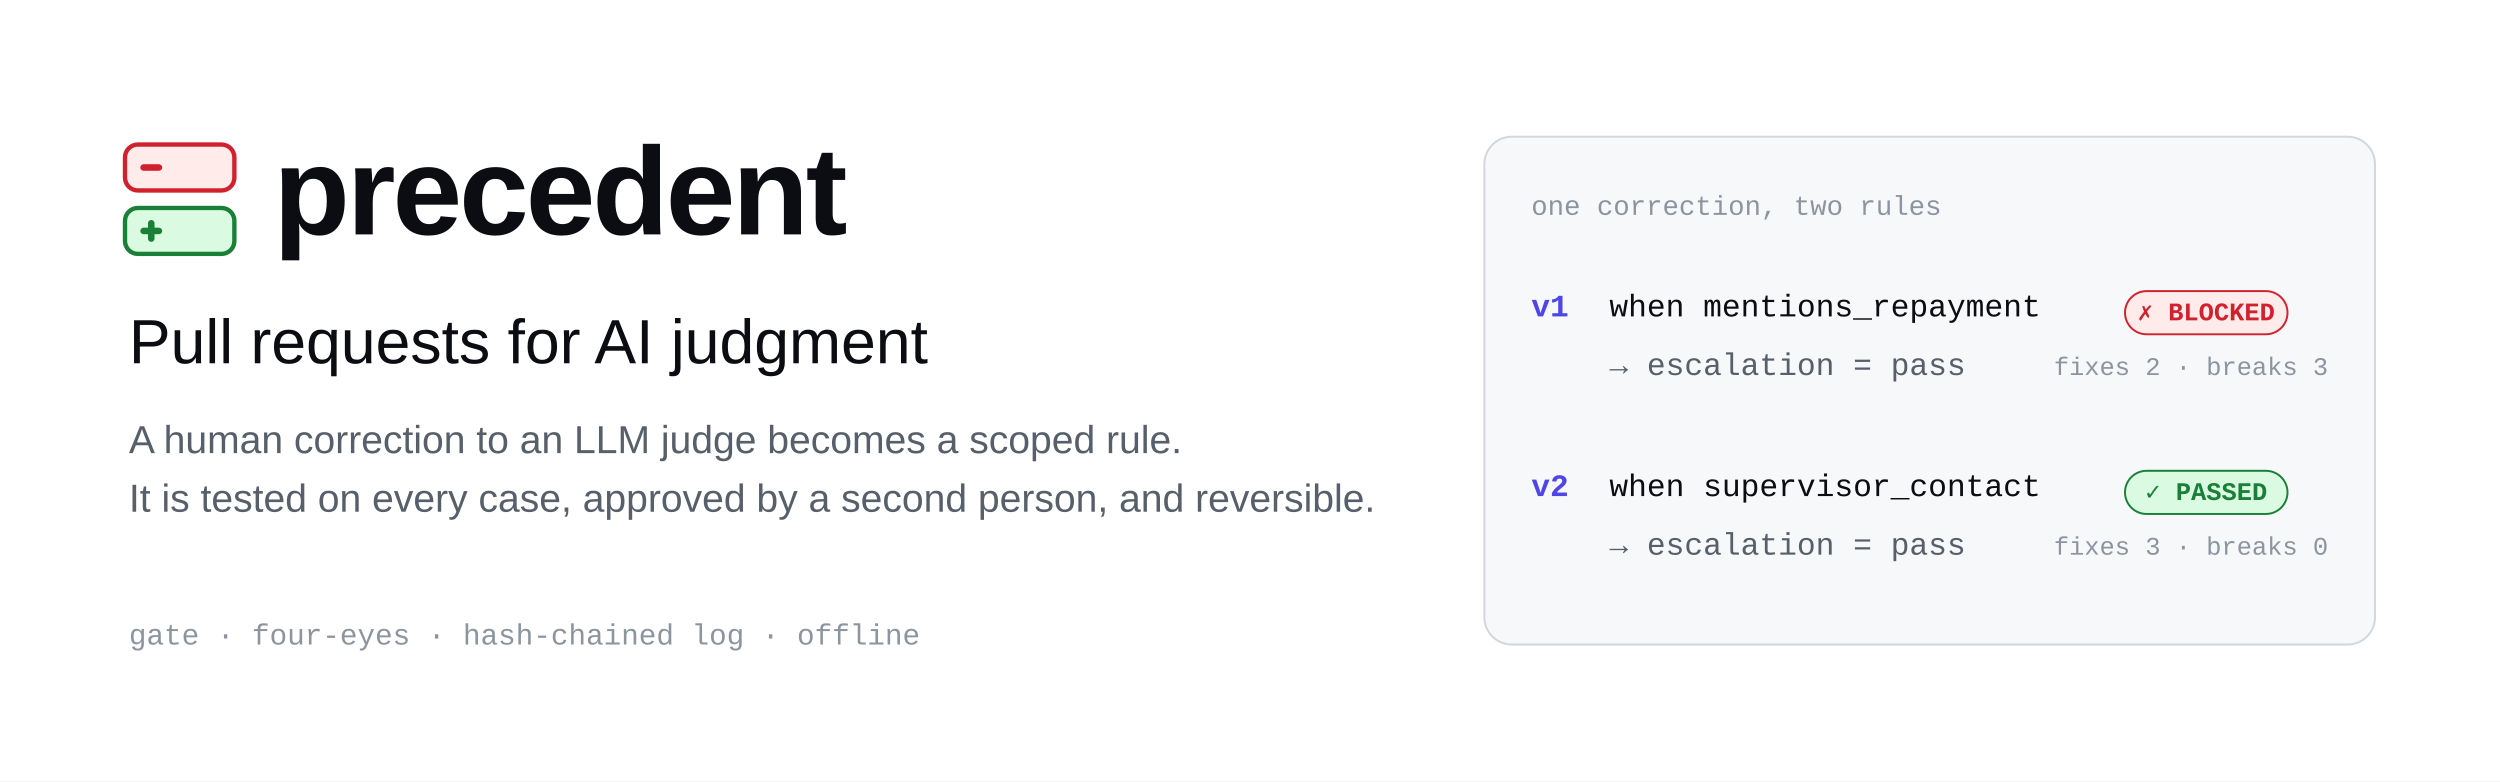
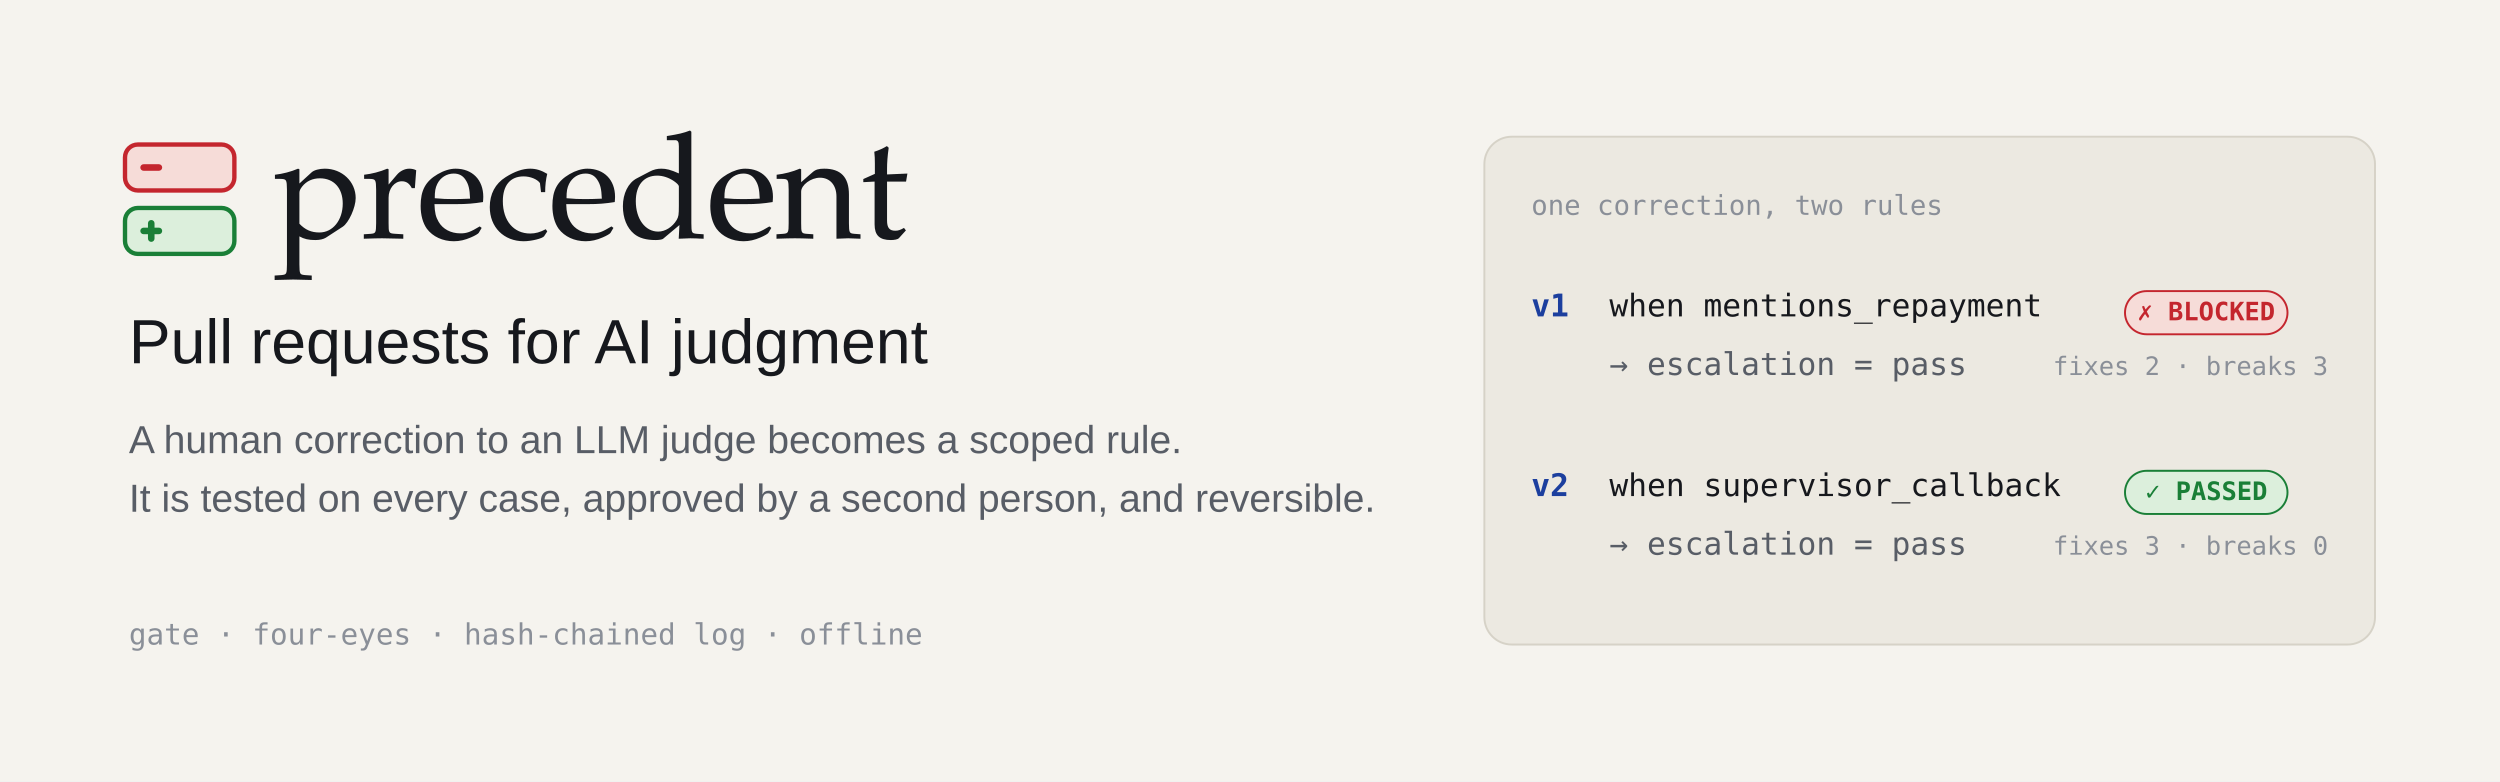
<svg xmlns="http://www.w3.org/2000/svg" width="1280" height="400" viewBox="0 0 1280 400" role="img" aria-label="precedent — pull requests for AI judgment">
-   <rect width="1280" height="400" fill="#ffffff" />
-   <rect x="64" y="74" width="56" height="23.52" rx="6.586" fill="#ffebe9" stroke="#cf222e" stroke-width="2.24" />
-   <rect x="71.84" y="84.08" width="11.2" height="3.36" rx="1.68" fill="#cf222e" />
-   <rect x="64" y="106.48" width="56" height="23.52" rx="6.586" fill="#dafbe1" stroke="#1a7f37" stroke-width="2.24" />
+   <rect width="1280" height="400" fill="#f5f3ee" />
+   <rect x="64" y="74" width="56" height="23.52" rx="6.586" fill="#f6dcd8" stroke="#c4262e" stroke-width="2.24" />
+   <rect x="71.84" y="84.08" width="11.2" height="3.36" rx="1.68" fill="#c4262e" />
+   <rect x="64" y="106.48" width="56" height="23.52" rx="6.586" fill="#dcefdc" stroke="#1a7f37" stroke-width="2.24" />
  <rect x="71.84" y="116.56" width="11.2" height="3.36" rx="1.68" fill="#1a7f37" />
  <rect x="75.76" y="112.64" width="3.36" height="11.2" rx="1.68" fill="#1a7f37" />
-   <text x="140" y="120" font-family="-apple-system, BlinkMacSystemFont, 'Segoe UI', 'Helvetica Neue', Arial, sans-serif" font-size="64" font-weight="700" fill="#0b0d12" text-anchor="start" letter-spacing="-1.5">precedent</text>
-   <text x="66" y="186" font-family="-apple-system, BlinkMacSystemFont, 'Segoe UI', 'Helvetica Neue', Arial, sans-serif" font-size="32" font-weight="500" fill="#0b0d12" text-anchor="start">Pull requests for AI judgment</text>
-   <text x="66" y="232" font-family="-apple-system, BlinkMacSystemFont, 'Segoe UI', 'Helvetica Neue', Arial, sans-serif" font-size="20" font-weight="400" fill="#57606a" text-anchor="start">A human correction to an LLM judge becomes a scoped rule.</text>
-   <text x="66" y="262" font-family="-apple-system, BlinkMacSystemFont, 'Segoe UI', 'Helvetica Neue', Arial, sans-serif" font-size="20" font-weight="400" fill="#57606a" text-anchor="start">It is tested on every case, approved by a second person, and reversible.</text>
-   <text x="66" y="330" font-family="ui-monospace, SFMono-Regular, 'SF Mono', Menlo, Consolas, 'Liberation Mono', monospace" font-size="15" font-weight="400" fill="#8c959f" text-anchor="start">gate · four-eyes · hash-chained log · offline</text>
-   <rect x="760" y="70" width="456" height="260" rx="14" fill="#f6f8fa" stroke="#d0d7de" />
-   <text x="784" y="110" font-family="ui-monospace, SFMono-Regular, 'SF Mono', Menlo, Consolas, 'Liberation Mono', monospace" font-size="14" font-weight="400" fill="#8c959f" text-anchor="start">one correction, two rules</text>
-   <text x="784" y="162" font-family="ui-monospace, SFMono-Regular, 'SF Mono', Menlo, Consolas, 'Liberation Mono', monospace" font-size="16" font-weight="700" fill="#4f46e5" text-anchor="start">v1</text>
-   <text x="824" y="162" font-family="ui-monospace, SFMono-Regular, 'SF Mono', Menlo, Consolas, 'Liberation Mono', monospace" font-size="16" font-weight="400" fill="#0b0d12" text-anchor="start">when mentions_repayment</text>
-   <text x="824" y="192" font-family="ui-monospace, SFMono-Regular, 'SF Mono', Menlo, Consolas, 'Liberation Mono', monospace" font-size="16" font-weight="400" fill="#57606a" text-anchor="start">→ escalation = pass</text>
-   <rect x="1088" y="149.05" width="83.2" height="22.1" rx="11.05" fill="#ffebe9" stroke="#cf222e" stroke-width="1" />
-   <text x="1129.6" y="164" font-family="ui-monospace, SFMono-Regular, 'SF Mono', Menlo, Consolas, 'Liberation Mono', monospace" font-size="13" font-weight="700" fill="#cf222e" text-anchor="middle">✗ BLOCKED</text>
-   <text x="1192" y="192" font-family="ui-monospace, SFMono-Regular, 'SF Mono', Menlo, Consolas, 'Liberation Mono', monospace" font-size="13" font-weight="400" fill="#8c959f" text-anchor="end">fixes 2 · breaks 3</text>
-   <text x="784" y="254" font-family="ui-monospace, SFMono-Regular, 'SF Mono', Menlo, Consolas, 'Liberation Mono', monospace" font-size="16" font-weight="700" fill="#4f46e5" text-anchor="start">v2</text>
-   <text x="824" y="254" font-family="ui-monospace, SFMono-Regular, 'SF Mono', Menlo, Consolas, 'Liberation Mono', monospace" font-size="16" font-weight="400" fill="#0b0d12" text-anchor="start">when supervisor_contact</text>
-   <text x="824" y="284" font-family="ui-monospace, SFMono-Regular, 'SF Mono', Menlo, Consolas, 'Liberation Mono', monospace" font-size="16" font-weight="400" fill="#57606a" text-anchor="start">→ escalation = pass</text>
-   <rect x="1088" y="241.05" width="83.2" height="22.1" rx="11.05" fill="#dafbe1" stroke="#1a7f37" stroke-width="1" />
-   <text x="1129.6" y="256" font-family="ui-monospace, SFMono-Regular, 'SF Mono', Menlo, Consolas, 'Liberation Mono', monospace" font-size="13" font-weight="700" fill="#1a7f37" text-anchor="middle">✓ PASSED</text>
-   <text x="1192" y="284" font-family="ui-monospace, SFMono-Regular, 'SF Mono', Menlo, Consolas, 'Liberation Mono', monospace" font-size="13" font-weight="400" fill="#8c959f" text-anchor="end">fixes 3 · breaks 0</text>
+   <text x="140" y="122" font-family="'Instrument Serif', 'Iowan Old Style', 'Palatino Linotype', Palatino, Georgia, serif" font-size="76" font-weight="400" fill="#16181d" text-anchor="start" letter-spacing="-1">precedent</text>
+   <text x="66" y="186" font-family="Geist, -apple-system, BlinkMacSystemFont, 'Segoe UI', 'Helvetica Neue', Arial, sans-serif" font-size="32" font-weight="500" fill="#16181d" text-anchor="start">Pull requests for AI judgment</text>
+   <text x="66" y="232" font-family="Geist, -apple-system, BlinkMacSystemFont, 'Segoe UI', 'Helvetica Neue', Arial, sans-serif" font-size="20" font-weight="400" fill="#585d66" text-anchor="start">A human correction to an LLM judge becomes a scoped rule.</text>
+   <text x="66" y="262" font-family="Geist, -apple-system, BlinkMacSystemFont, 'Segoe UI', 'Helvetica Neue', Arial, sans-serif" font-size="20" font-weight="400" fill="#585d66" text-anchor="start">It is tested on every case, approved by a second person, and reversible.</text>
+   <text x="66" y="330" font-family="'Geist Mono', ui-monospace, SFMono-Regular, 'SF Mono', Menlo, Consolas, monospace" font-size="15" font-weight="400" fill="#8a8f98" text-anchor="start">gate · four-eyes · hash-chained log · offline</text>
+   <rect x="760" y="70" width="456" height="260" rx="14" fill="#ece9e1" stroke="#d6d2c7" />
+   <text x="784" y="110" font-family="'Geist Mono', ui-monospace, SFMono-Regular, 'SF Mono', Menlo, Consolas, monospace" font-size="14" font-weight="400" fill="#8a8f98" text-anchor="start">one correction, two rules</text>
+   <text x="784" y="162" font-family="'Geist Mono', ui-monospace, SFMono-Regular, 'SF Mono', Menlo, Consolas, monospace" font-size="16" font-weight="700" fill="#1c3f9e" text-anchor="start">v1</text>
+   <text x="824" y="162" font-family="'Geist Mono', ui-monospace, SFMono-Regular, 'SF Mono', Menlo, Consolas, monospace" font-size="16" font-weight="400" fill="#16181d" text-anchor="start">when mentions_repayment</text>
+   <text x="824" y="192" font-family="'Geist Mono', ui-monospace, SFMono-Regular, 'SF Mono', Menlo, Consolas, monospace" font-size="16" font-weight="400" fill="#585d66" text-anchor="start">→ escalation = pass</text>
+   <rect x="1088" y="149.05" width="83.2" height="22.1" rx="11.05" fill="#f6dcd8" stroke="#c4262e" stroke-width="1" />
+   <text x="1129.6" y="164" font-family="'Geist Mono', ui-monospace, SFMono-Regular, 'SF Mono', Menlo, Consolas, monospace" font-size="13" font-weight="700" fill="#c4262e" text-anchor="middle">✗ BLOCKED</text>
+   <text x="1192" y="192" font-family="'Geist Mono', ui-monospace, SFMono-Regular, 'SF Mono', Menlo, Consolas, monospace" font-size="13" font-weight="400" fill="#8a8f98" text-anchor="end">fixes 2 · breaks 3</text>
+   <text x="784" y="254" font-family="'Geist Mono', ui-monospace, SFMono-Regular, 'SF Mono', Menlo, Consolas, monospace" font-size="16" font-weight="700" fill="#1c3f9e" text-anchor="start">v2</text>
+   <text x="824" y="254" font-family="'Geist Mono', ui-monospace, SFMono-Regular, 'SF Mono', Menlo, Consolas, monospace" font-size="16" font-weight="400" fill="#16181d" text-anchor="start">when supervisor_callback</text>
+   <text x="824" y="284" font-family="'Geist Mono', ui-monospace, SFMono-Regular, 'SF Mono', Menlo, Consolas, monospace" font-size="16" font-weight="400" fill="#585d66" text-anchor="start">→ escalation = pass</text>
+   <rect x="1088" y="241.05" width="83.2" height="22.1" rx="11.05" fill="#dcefdc" stroke="#1a7f37" stroke-width="1" />
+   <text x="1129.6" y="256" font-family="'Geist Mono', ui-monospace, SFMono-Regular, 'SF Mono', Menlo, Consolas, monospace" font-size="13" font-weight="700" fill="#1a7f37" text-anchor="middle">✓ PASSED</text>
+   <text x="1192" y="284" font-family="'Geist Mono', ui-monospace, SFMono-Regular, 'SF Mono', Menlo, Consolas, monospace" font-size="13" font-weight="400" fill="#8a8f98" text-anchor="end">fixes 3 · breaks 0</text>
</svg>
